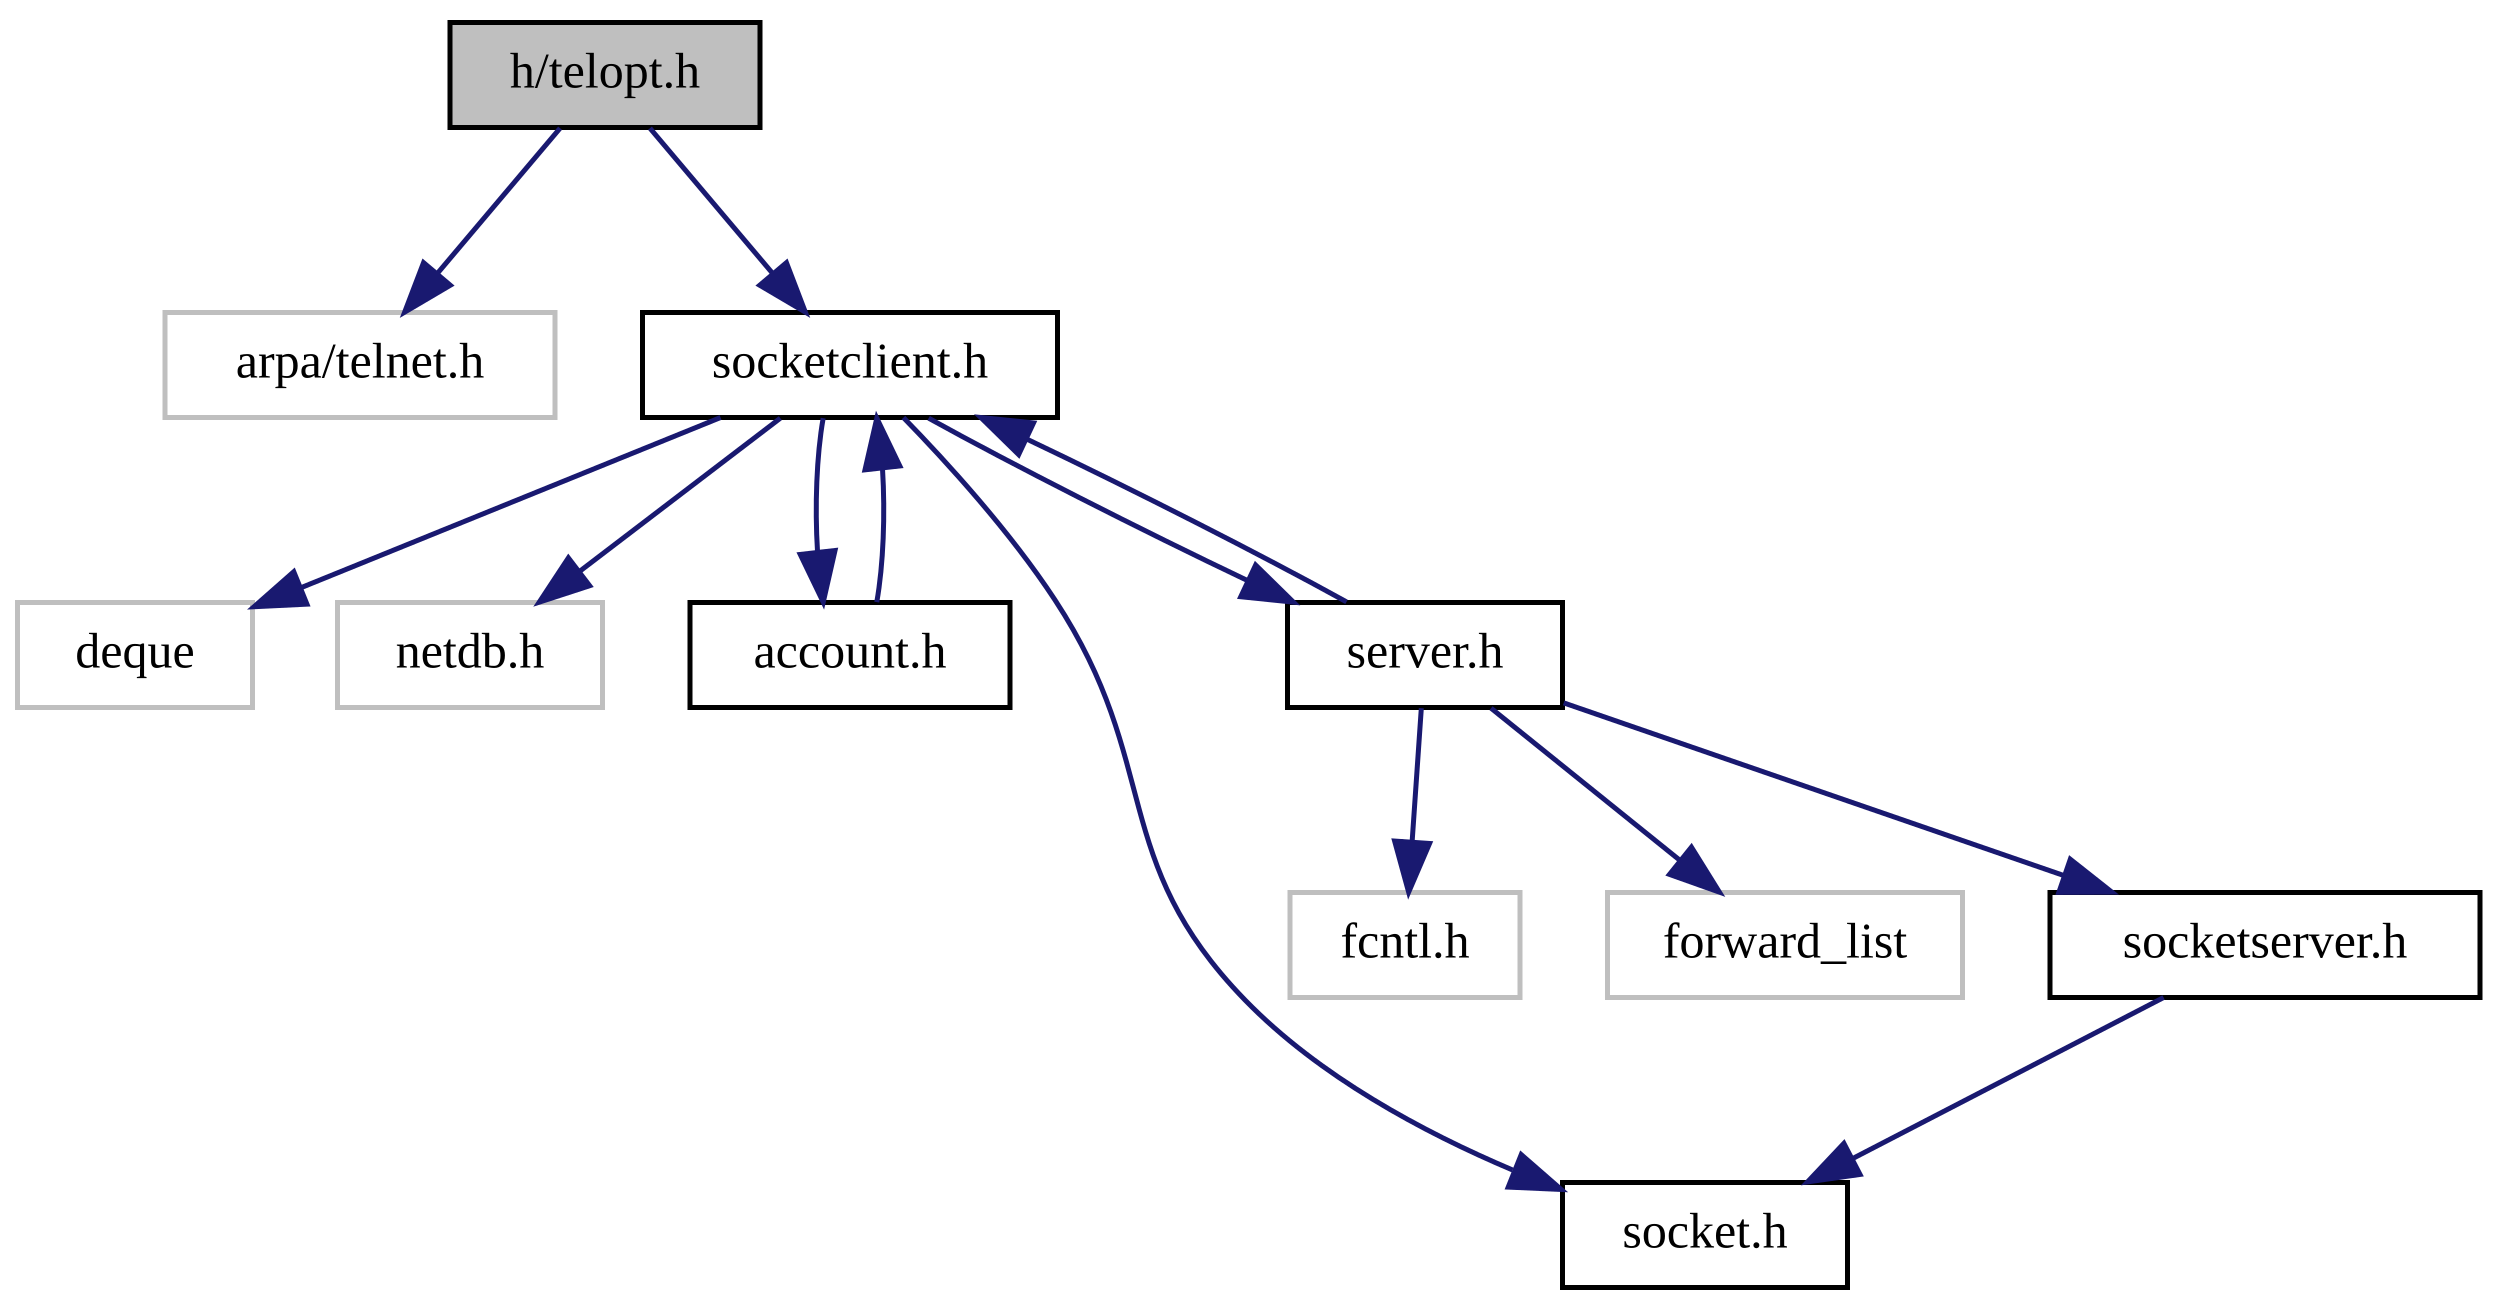
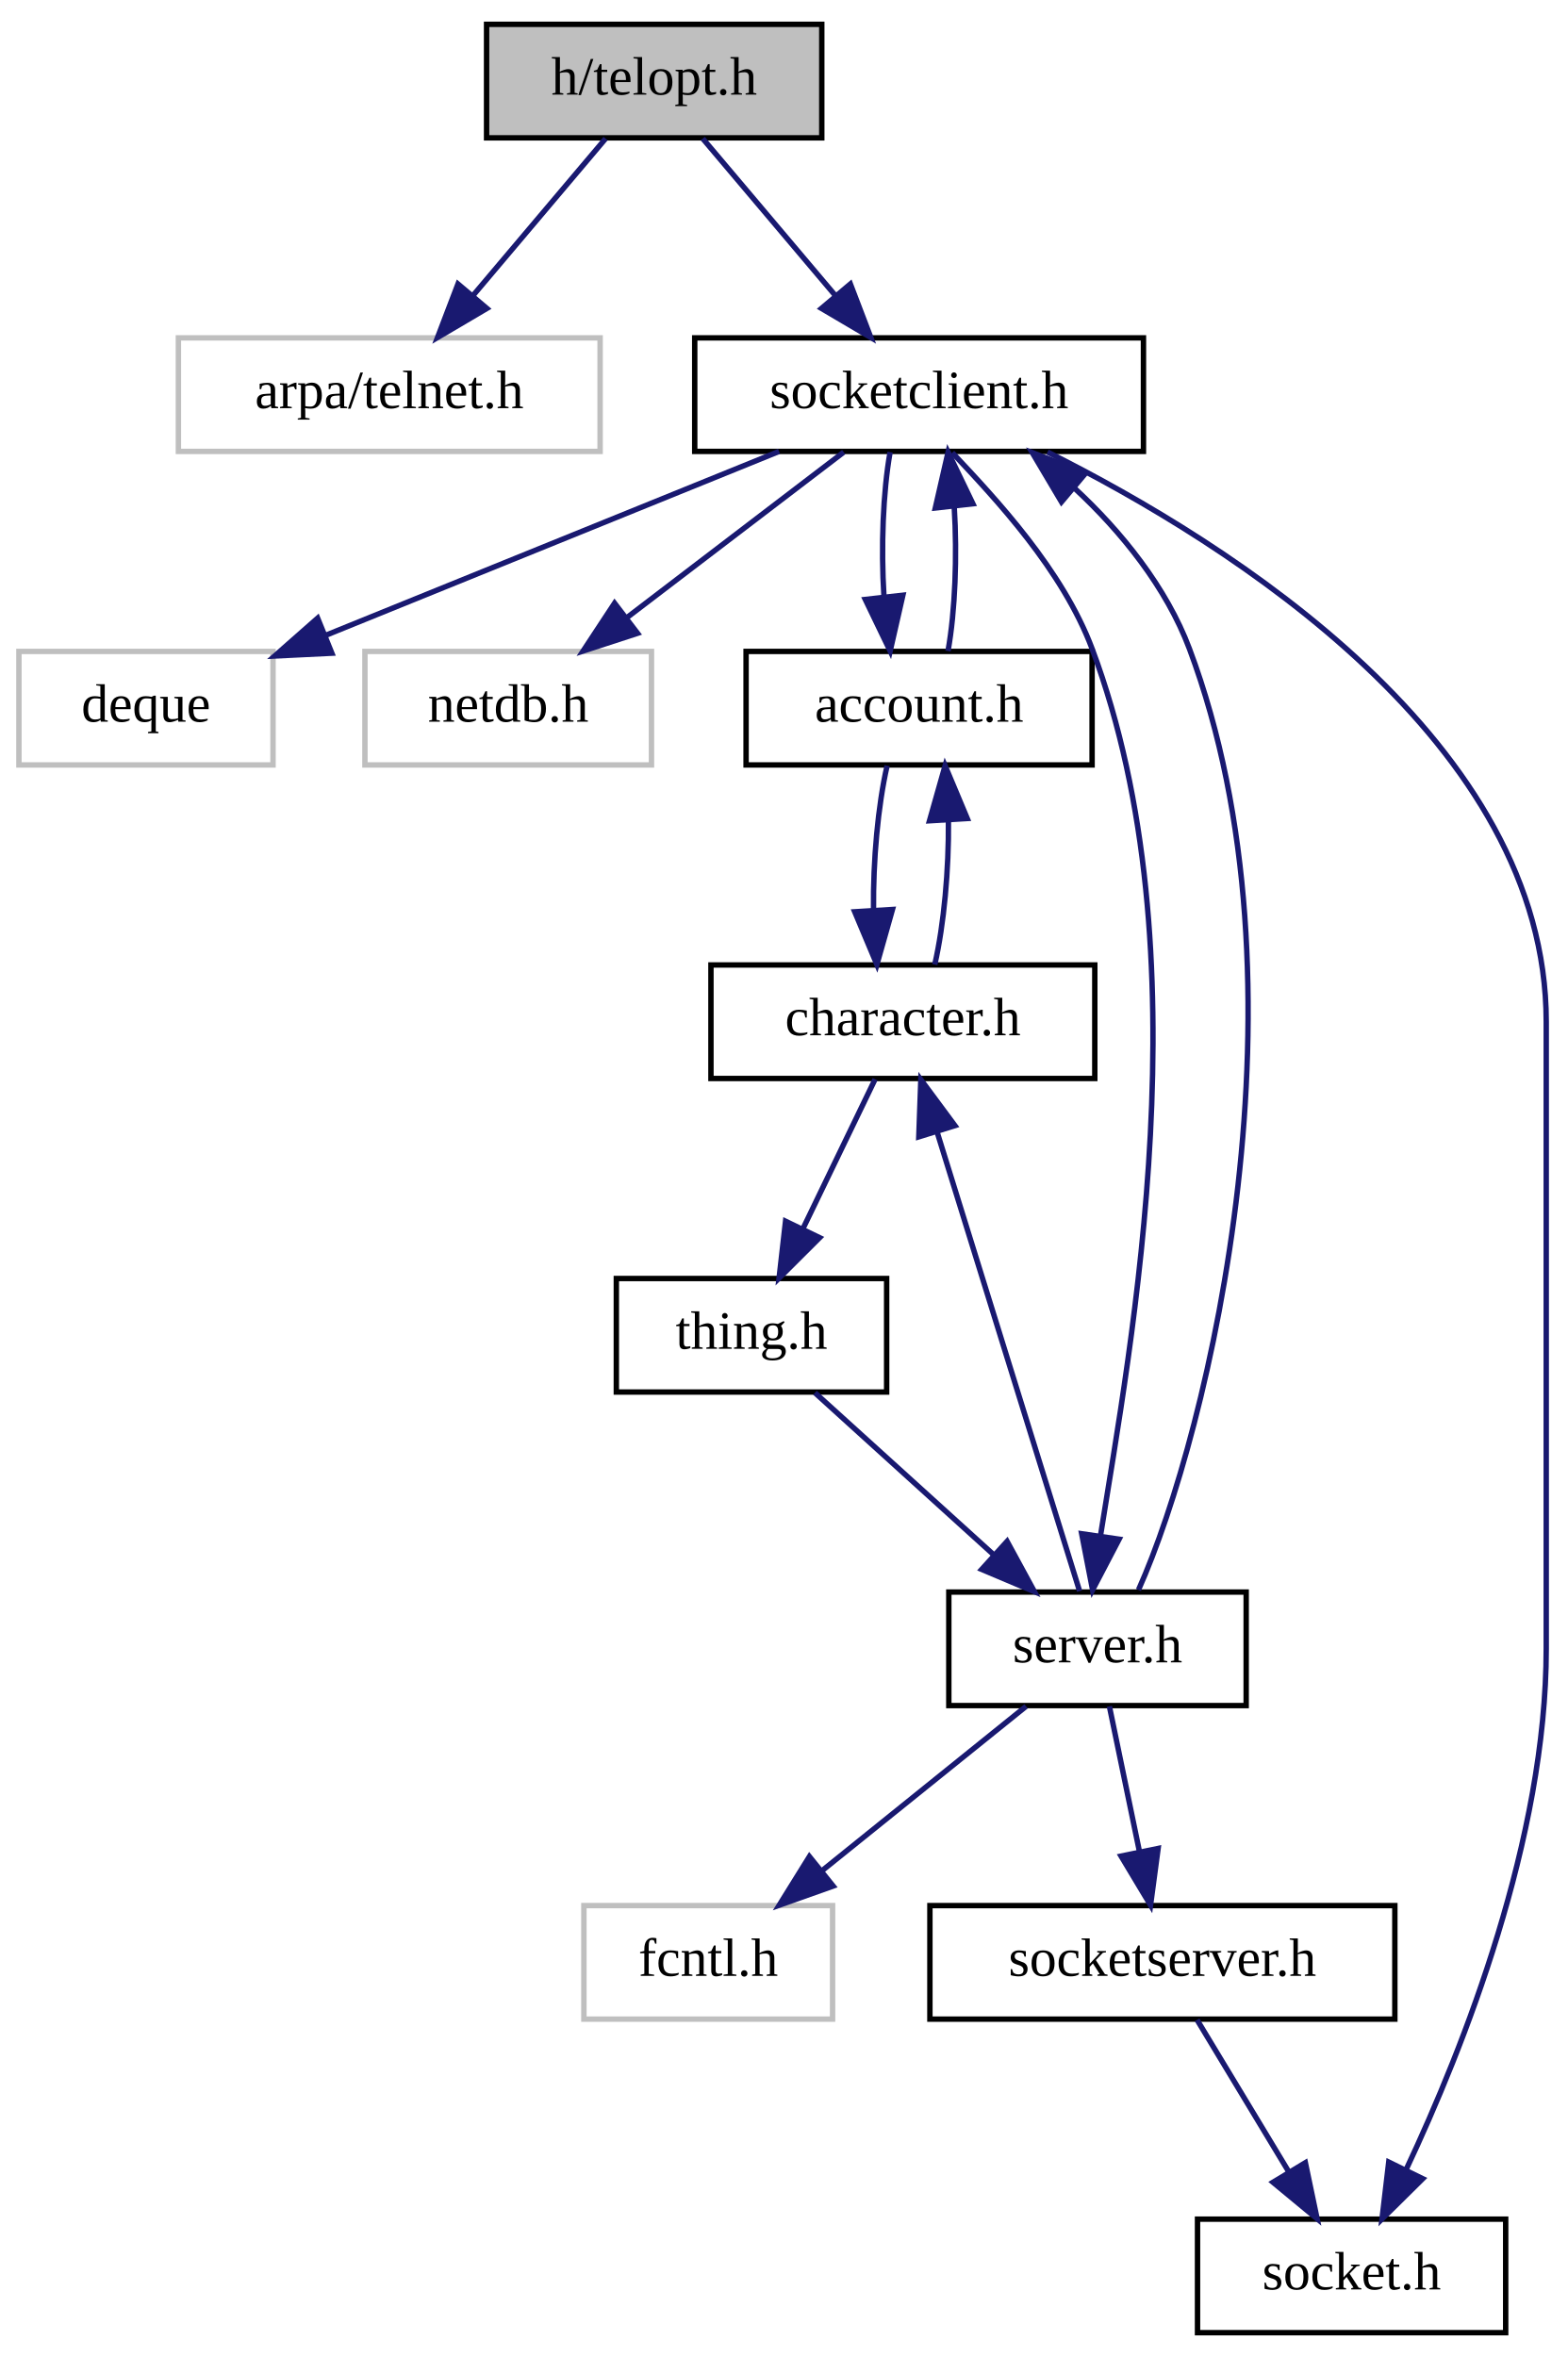
- <svg xmlns="http://www.w3.org/2000/svg" xmlns:xlink="http://www.w3.org/1999/xlink" width="500pt" height="262pt" viewBox="0.00 0.00 500.00 262.00">
-   <g id="graph1" class="graph" transform="scale(1 1) rotate(0) translate(4 258)">
-     <polygon fill="white" stroke="white" points="-4,5 -4,-258 497,-258 497,5 -4,5" />
+ <svg xmlns="http://www.w3.org/2000/svg" xmlns:xlink="http://www.w3.org/1999/xlink" width="290pt" height="436pt" viewBox="0.00 0.00 290.00 436.00">
+   <g id="graph1" class="graph" transform="scale(1 1) rotate(0) translate(4 432)">
+     <polygon fill="white" stroke="white" points="-4,5 -4,-432 287,-432 287,5 -4,5" />
    <g id="node1" class="node">
-       <polygon fill="#bfbfbf" stroke="black" points="86,-232.5 86,-253.5 148,-253.5 148,-232.5 86,-232.5" />
-       <text text-anchor="middle" x="117" y="-240.5" font-family="FreeSans.ttf" font-size="10.00">h/telopt.h</text>
+       <polygon fill="#bfbfbf" stroke="black" points="86,-406.5 86,-427.5 148,-427.5 148,-406.5 86,-406.5" />
+       <text text-anchor="middle" x="117" y="-414.5" font-family="FreeSans.ttf" font-size="10.00">h/telopt.h</text>
    </g>
    <g id="node3" class="node">
-       <polygon fill="white" stroke="#bfbfbf" points="29,-174.5 29,-195.5 107,-195.5 107,-174.5 29,-174.5" />
-       <text text-anchor="middle" x="68" y="-182.5" font-family="FreeSans.ttf" font-size="10.00">arpa/telnet.h</text>
+       <polygon fill="white" stroke="#bfbfbf" points="29,-348.5 29,-369.5 107,-369.5 107,-348.5 29,-348.5" />
+       <text text-anchor="middle" x="68" y="-356.5" font-family="FreeSans.ttf" font-size="10.00">arpa/telnet.h</text>
    </g>
    <g id="edge2" class="edge">
-       <path fill="none" stroke="midnightblue" d="M108.013,-232.362C101.175,-224.268 91.598,-212.932 83.528,-203.38" />
-       <polygon fill="midnightblue" stroke="midnightblue" points="86.058,-200.951 76.93,-195.571 80.71,-205.468 86.058,-200.951" />
+       <path fill="none" stroke="midnightblue" d="M108.013,-406.362C101.175,-398.268 91.598,-386.932 83.528,-377.38" />
+       <polygon fill="midnightblue" stroke="midnightblue" points="86.058,-374.951 76.93,-369.571 80.71,-379.468 86.058,-374.951" />
    </g>
    <g id="node5" class="node">
      <a xlink:href="socketclient_8h.xhtml" target="_top" xlink:title="The SocketClient class.">
-         <polygon fill="white" stroke="black" points="124.5,-174.5 124.5,-195.5 207.5,-195.5 207.5,-174.5 124.5,-174.5" />
-         <text text-anchor="middle" x="166" y="-182.5" font-family="FreeSans.ttf" font-size="10.00">socketclient.h</text>
+         <polygon fill="white" stroke="black" points="124.5,-348.5 124.5,-369.5 207.5,-369.5 207.5,-348.5 124.5,-348.5" />
+         <text text-anchor="middle" x="166" y="-356.5" font-family="FreeSans.ttf" font-size="10.00">socketclient.h</text>
      </a>
    </g>
    <g id="edge4" class="edge">
-       <path fill="none" stroke="midnightblue" d="M125.987,-232.362C132.825,-224.268 142.402,-212.932 150.472,-203.38" />
-       <polygon fill="midnightblue" stroke="midnightblue" points="153.29,-205.468 157.07,-195.571 147.942,-200.951 153.29,-205.468" />
+       <path fill="none" stroke="midnightblue" d="M125.987,-406.362C132.825,-398.268 142.402,-386.932 150.472,-377.38" />
+       <polygon fill="midnightblue" stroke="midnightblue" points="153.29,-379.468 157.07,-369.571 147.942,-374.951 153.29,-379.468" />
    </g>
    <g id="node7" class="node">
-       <polygon fill="white" stroke="#bfbfbf" points="-0.5,-116.5 -0.5,-137.5 46.5,-137.5 46.5,-116.5 -0.5,-116.5" />
-       <text text-anchor="middle" x="23" y="-124.5" font-family="FreeSans.ttf" font-size="10.00">deque</text>
+       <polygon fill="white" stroke="#bfbfbf" points="-0.5,-290.5 -0.5,-311.5 46.5,-311.5 46.5,-290.5 -0.5,-290.5" />
+       <text text-anchor="middle" x="23" y="-298.5" font-family="FreeSans.ttf" font-size="10.00">deque</text>
    </g>
    <g id="edge6" class="edge">
-       <path fill="none" stroke="midnightblue" d="M140.104,-174.497C116.552,-164.944 81.671,-150.797 56.103,-140.426" />
-       <polygon fill="midnightblue" stroke="midnightblue" points="57.385,-137.17 46.803,-136.654 54.754,-143.656 57.385,-137.17" />
+       <path fill="none" stroke="midnightblue" d="M140.104,-348.497C116.552,-338.944 81.671,-324.797 56.103,-314.426" />
+       <polygon fill="midnightblue" stroke="midnightblue" points="57.385,-311.17 46.803,-310.654 54.754,-317.656 57.385,-311.17" />
    </g>
    <g id="node9" class="node">
-       <polygon fill="white" stroke="#bfbfbf" points="63.5,-116.5 63.5,-137.5 116.5,-137.5 116.5,-116.5 63.5,-116.5" />
-       <text text-anchor="middle" x="90" y="-124.5" font-family="FreeSans.ttf" font-size="10.00">netdb.h</text>
+       <polygon fill="white" stroke="#bfbfbf" points="63.5,-290.5 63.5,-311.5 116.5,-311.5 116.5,-290.5 63.5,-290.5" />
+       <text text-anchor="middle" x="90" y="-298.5" font-family="FreeSans.ttf" font-size="10.00">netdb.h</text>
    </g>
    <g id="edge8" class="edge">
-       <path fill="none" stroke="midnightblue" d="M152.06,-174.362C140.812,-165.777 124.784,-153.546 111.835,-143.664" />
-       <polygon fill="midnightblue" stroke="midnightblue" points="113.924,-140.855 103.851,-137.571 109.677,-146.42 113.924,-140.855" />
+       <path fill="none" stroke="midnightblue" d="M152.06,-348.362C140.812,-339.777 124.784,-327.546 111.835,-317.664" />
+       <polygon fill="midnightblue" stroke="midnightblue" points="113.924,-314.855 103.851,-311.571 109.677,-320.42 113.924,-314.855" />
    </g>
    <g id="node11" class="node">
      <a xlink:href="account_8h.xhtml" target="_top" xlink:title="The Account class.">
-         <polygon fill="white" stroke="black" points="134,-116.5 134,-137.5 198,-137.5 198,-116.5 134,-116.5" />
-         <text text-anchor="middle" x="166" y="-124.5" font-family="FreeSans.ttf" font-size="10.00">account.h</text>
+         <polygon fill="white" stroke="black" points="134,-290.5 134,-311.5 198,-311.5 198,-290.5 134,-290.5" />
+         <text text-anchor="middle" x="166" y="-298.5" font-family="FreeSans.ttf" font-size="10.00">account.h</text>
      </a>
    </g>
    <g id="edge10" class="edge">
-       <path fill="none" stroke="midnightblue" d="M160.636,-174.362C159.319,-166.922 158.941,-156.743 159.5,-147.728" />
-       <polygon fill="midnightblue" stroke="midnightblue" points="163.003,-147.9 160.648,-137.571 156.047,-147.114 163.003,-147.9" />
+       <path fill="none" stroke="midnightblue" d="M160.636,-348.362C159.319,-340.922 158.941,-330.743 159.5,-321.728" />
+       <polygon fill="midnightblue" stroke="midnightblue" points="163.003,-321.9 160.648,-311.571 156.047,-321.114 163.003,-321.9" />
    </g>
-     <g id="node14" class="node">
-       <a xlink:href="socket_8h.xhtml" target="_top" xlink:title="The Socket class.">
-         <polygon fill="white" stroke="black" points="308.5,-0.5 308.5,-21.5 365.5,-21.5 365.5,-0.5 308.5,-0.5" />
-         <text text-anchor="middle" x="337" y="-8.5" font-family="FreeSans.ttf" font-size="10.00">socket.h</text>
+     <g id="node18" class="node">
+       <a xlink:href="server_8h.xhtml" target="_top" xlink:title="The Server class.">
+         <polygon fill="white" stroke="black" points="171.5,-116.5 171.5,-137.5 226.5,-137.5 226.5,-116.5 171.5,-116.5" />
+         <text text-anchor="middle" x="199" y="-124.5" font-family="FreeSans.ttf" font-size="10.00">server.h</text>
      </a>
    </g>
+     <g id="edge34" class="edge">
+       <path fill="none" stroke="midnightblue" d="M172.135,-348.267C180.238,-339.646 192.527,-326.6 198,-312 219.078,-255.773 205.139,-183.109 199.556,-147.927" />
+       <polygon fill="midnightblue" stroke="midnightblue" points="202.999,-147.28 198.093,-137.89 196.072,-148.29 202.999,-147.28" />
+     </g>
+     <g id="node26" class="node">
+       <a xlink:href="socket_8h.xhtml" target="_top" xlink:title="The Socket class.">
+         <polygon fill="white" stroke="black" points="217.5,-0.5 217.5,-21.5 274.5,-21.5 274.5,-0.5 217.5,-0.5" />
+         <text text-anchor="middle" x="246" y="-8.5" font-family="FreeSans.ttf" font-size="10.00">socket.h</text>
+       </a>
+     </g>
+     <g id="edge32" class="edge">
+       <path fill="none" stroke="midnightblue" d="M189.754,-348.379C223.692,-331.395 282,-294.692 282,-243 282,-243 282,-243 282,-127 282,-91.891 266.772,-53.382 256.124,-30.747" />
+       <polygon fill="midnightblue" stroke="midnightblue" points="259.158,-28.984 251.625,-21.534 252.868,-32.056 259.158,-28.984" />
+     </g>
+     <g id="edge30" class="edge">
+       <path fill="none" stroke="midnightblue" d="M171.352,-311.571C172.674,-318.994 173.059,-329.168 172.505,-338.191" />
+       <polygon fill="midnightblue" stroke="midnightblue" points="169,-338.034 171.364,-348.362 175.957,-338.814 169,-338.034" />
+     </g>
+     <g id="node13" class="node">
+       <a xlink:href="character_8h.xhtml" target="_top" xlink:title="The Character class.">
+         <polygon fill="white" stroke="black" points="127.5,-232.5 127.5,-253.5 198.5,-253.5 198.5,-232.5 127.5,-232.5" />
+         <text text-anchor="middle" x="163" y="-240.5" font-family="FreeSans.ttf" font-size="10.00">character.h</text>
+       </a>
+     </g>
+     <g id="edge12" class="edge">
+       <path fill="none" stroke="midnightblue" d="M160.086,-290.362C158.384,-282.922 157.479,-272.743 157.572,-263.728" />
+       <polygon fill="midnightblue" stroke="midnightblue" points="161.076,-263.766 158.195,-253.571 154.09,-263.338 161.076,-263.766" />
+     </g>
    <g id="edge14" class="edge">
-       <path fill="none" stroke="midnightblue" d="M176.686,-174.485C185.548,-165.384 198.094,-151.583 207,-138 228.584,-105.083 217.571,-86.232 245,-58 259.764,-42.804 280.491,-31.625 298.534,-23.991" />
-       <polygon fill="midnightblue" stroke="midnightblue" points="300.244,-27.077 308.228,-20.111 297.643,-20.578 300.244,-27.077" />
+       <path fill="none" stroke="midnightblue" d="M168.899,-253.571C170.605,-260.994 171.516,-271.168 171.428,-280.191" />
+       <polygon fill="midnightblue" stroke="midnightblue" points="167.923,-280.169 170.814,-290.362 174.911,-280.591 167.923,-280.169" />
    </g>
    <g id="node16" class="node">
-       <a xlink:href="server_8h.xhtml" target="_top" xlink:title="The Server class.">
-         <polygon fill="white" stroke="black" points="253.5,-116.5 253.5,-137.5 308.5,-137.5 308.5,-116.5 253.5,-116.5" />
-         <text text-anchor="middle" x="281" y="-124.5" font-family="FreeSans.ttf" font-size="10.00">server.h</text>
+       <a xlink:href="thing_8h.xhtml" target="_top" xlink:title="The Thing class.">
+         <polygon fill="white" stroke="black" points="110,-174.5 110,-195.5 160,-195.5 160,-174.5 110,-174.5" />
+         <text text-anchor="middle" x="135" y="-182.5" font-family="FreeSans.ttf" font-size="10.00">thing.h</text>
      </a>
    </g>
    <g id="edge16" class="edge">
-       <path fill="none" stroke="midnightblue" d="M181.729,-174.362C198.19,-165.246 224.214,-152.018 245.564,-141.857" />
-       <polygon fill="midnightblue" stroke="midnightblue" points="247.126,-144.99 254.689,-137.571 244.15,-138.654 247.126,-144.99" />
+       <path fill="none" stroke="midnightblue" d="M157.864,-232.362C154.154,-224.677 149.033,-214.069 144.578,-204.84" />
+       <polygon fill="midnightblue" stroke="midnightblue" points="147.603,-203.055 140.103,-195.571 141.299,-206.098 147.603,-203.055" />
    </g>
-     <g id="edge12" class="edge">
-       <path fill="none" stroke="midnightblue" d="M171.352,-137.571C172.674,-144.994 173.059,-155.168 172.505,-164.191" />
-       <polygon fill="midnightblue" stroke="midnightblue" points="169,-164.034 171.364,-174.362 175.957,-164.814 169,-164.034" />
+     <g id="edge18" class="edge">
+       <path fill="none" stroke="midnightblue" d="M146.739,-174.362C155.941,-166.023 168.94,-154.242 179.672,-144.516" />
+       <polygon fill="midnightblue" stroke="midnightblue" points="182.276,-146.879 187.336,-137.571 177.576,-141.692 182.276,-146.879" />
+     </g>
+     <g id="edge24" class="edge">
+       <path fill="none" stroke="midnightblue" d="M206.576,-137.89C219.712,-167.189 239.359,-249.688 216,-312 211.767,-323.292 203.457,-333.655 194.677,-341.76" />
+       <polygon fill="midnightblue" stroke="midnightblue" points="192.337,-339.155 186.932,-348.267 196.84,-344.514 192.337,-339.155" />
    </g>
    <g id="edge22" class="edge">
-       <path fill="none" stroke="midnightblue" d="M265.302,-137.621C248.808,-146.757 222.691,-160.031 201.304,-170.206" />
-       <polygon fill="midnightblue" stroke="midnightblue" points="199.73,-167.078 192.166,-174.497 202.705,-173.415 199.73,-167.078" />
-     </g>
-     <g id="node18" class="node">
-       <polygon fill="white" stroke="#bfbfbf" points="254,-58.5 254,-79.5 300,-79.5 300,-58.5 254,-58.5" />
-       <text text-anchor="middle" x="277" y="-66.5" font-family="FreeSans.ttf" font-size="10.00">fcntl.h</text>
-     </g>
-     <g id="edge18" class="edge">
-       <path fill="none" stroke="midnightblue" d="M280.266,-116.362C279.753,-108.922 279.051,-98.743 278.429,-89.728" />
-       <polygon fill="midnightblue" stroke="midnightblue" points="281.909,-89.306 277.729,-79.571 274.925,-89.788 281.909,-89.306" />
+       <path fill="none" stroke="midnightblue" d="M195.686,-137.679C189.718,-156.91 177.07,-197.663 169.375,-222.458" />
+       <polygon fill="midnightblue" stroke="midnightblue" points="165.944,-221.707 166.322,-232.295 172.629,-223.782 165.944,-221.707" />
    </g>
    <g id="node20" class="node">
-       <polygon fill="white" stroke="#bfbfbf" points="317.5,-58.5 317.5,-79.5 388.5,-79.5 388.5,-58.5 317.5,-58.5" />
-       <text text-anchor="middle" x="353" y="-66.5" font-family="FreeSans.ttf" font-size="10.00">forward_list</text>
+       <polygon fill="white" stroke="#bfbfbf" points="104,-58.5 104,-79.5 150,-79.5 150,-58.5 104,-58.5" />
+       <text text-anchor="middle" x="127" y="-66.5" font-family="FreeSans.ttf" font-size="10.00">fcntl.h</text>
    </g>
    <g id="edge20" class="edge">
-       <path fill="none" stroke="midnightblue" d="M294.206,-116.362C304.761,-107.859 319.758,-95.778 331.963,-85.947" />
-       <polygon fill="midnightblue" stroke="midnightblue" points="334.286,-88.57 339.878,-79.571 329.895,-83.118 334.286,-88.57" />
+       <path fill="none" stroke="midnightblue" d="M185.794,-116.362C175.239,-107.859 160.242,-95.778 148.037,-85.947" />
+       <polygon fill="midnightblue" stroke="midnightblue" points="150.105,-83.118 140.122,-79.571 145.714,-88.57 150.105,-83.118" />
    </g>
-     <g id="node23" class="node">
+     <g id="node24" class="node">
      <a xlink:href="socketserver_8h.xhtml" target="_top" xlink:title="The SocketServer class.">
-         <polygon fill="white" stroke="black" points="406,-58.5 406,-79.5 492,-79.5 492,-58.5 406,-58.5" />
-         <text text-anchor="middle" x="449" y="-66.5" font-family="FreeSans.ttf" font-size="10.00">socketserver.h</text>
+         <polygon fill="white" stroke="black" points="168,-58.5 168,-79.5 254,-79.5 254,-58.5 168,-58.5" />
+         <text text-anchor="middle" x="211" y="-66.5" font-family="FreeSans.ttf" font-size="10.00">socketserver.h</text>
      </a>
    </g>
-     <g id="edge24" class="edge">
-       <path fill="none" stroke="midnightblue" d="M308.742,-117.422C335.989,-108.016 377.851,-93.563 408.754,-82.895" />
-       <polygon fill="midnightblue" stroke="midnightblue" points="410.059,-86.147 418.369,-79.575 407.775,-79.53 410.059,-86.147" />
+     <g id="edge26" class="edge">
+       <path fill="none" stroke="midnightblue" d="M201.201,-116.362C202.757,-108.84 204.893,-98.519 206.773,-89.431" />
+       <polygon fill="midnightblue" stroke="midnightblue" points="210.214,-90.072 208.813,-79.571 203.359,-88.654 210.214,-90.072" />
    </g>
-     <g id="edge26" class="edge">
-       <path fill="none" stroke="midnightblue" d="M428.718,-58.497C411.382,-49.519 386.21,-36.483 366.62,-26.339" />
-       <polygon fill="midnightblue" stroke="midnightblue" points="367.999,-23.112 357.51,-21.621 364.78,-29.328 367.999,-23.112" />
+     <g id="edge28" class="edge">
+       <path fill="none" stroke="midnightblue" d="M217.42,-58.362C222.156,-50.513 228.732,-39.616 234.382,-30.253" />
+       <polygon fill="midnightblue" stroke="midnightblue" points="237.451,-31.941 239.621,-21.571 231.458,-28.324 237.451,-31.941" />
    </g>
  </g>
</svg>
